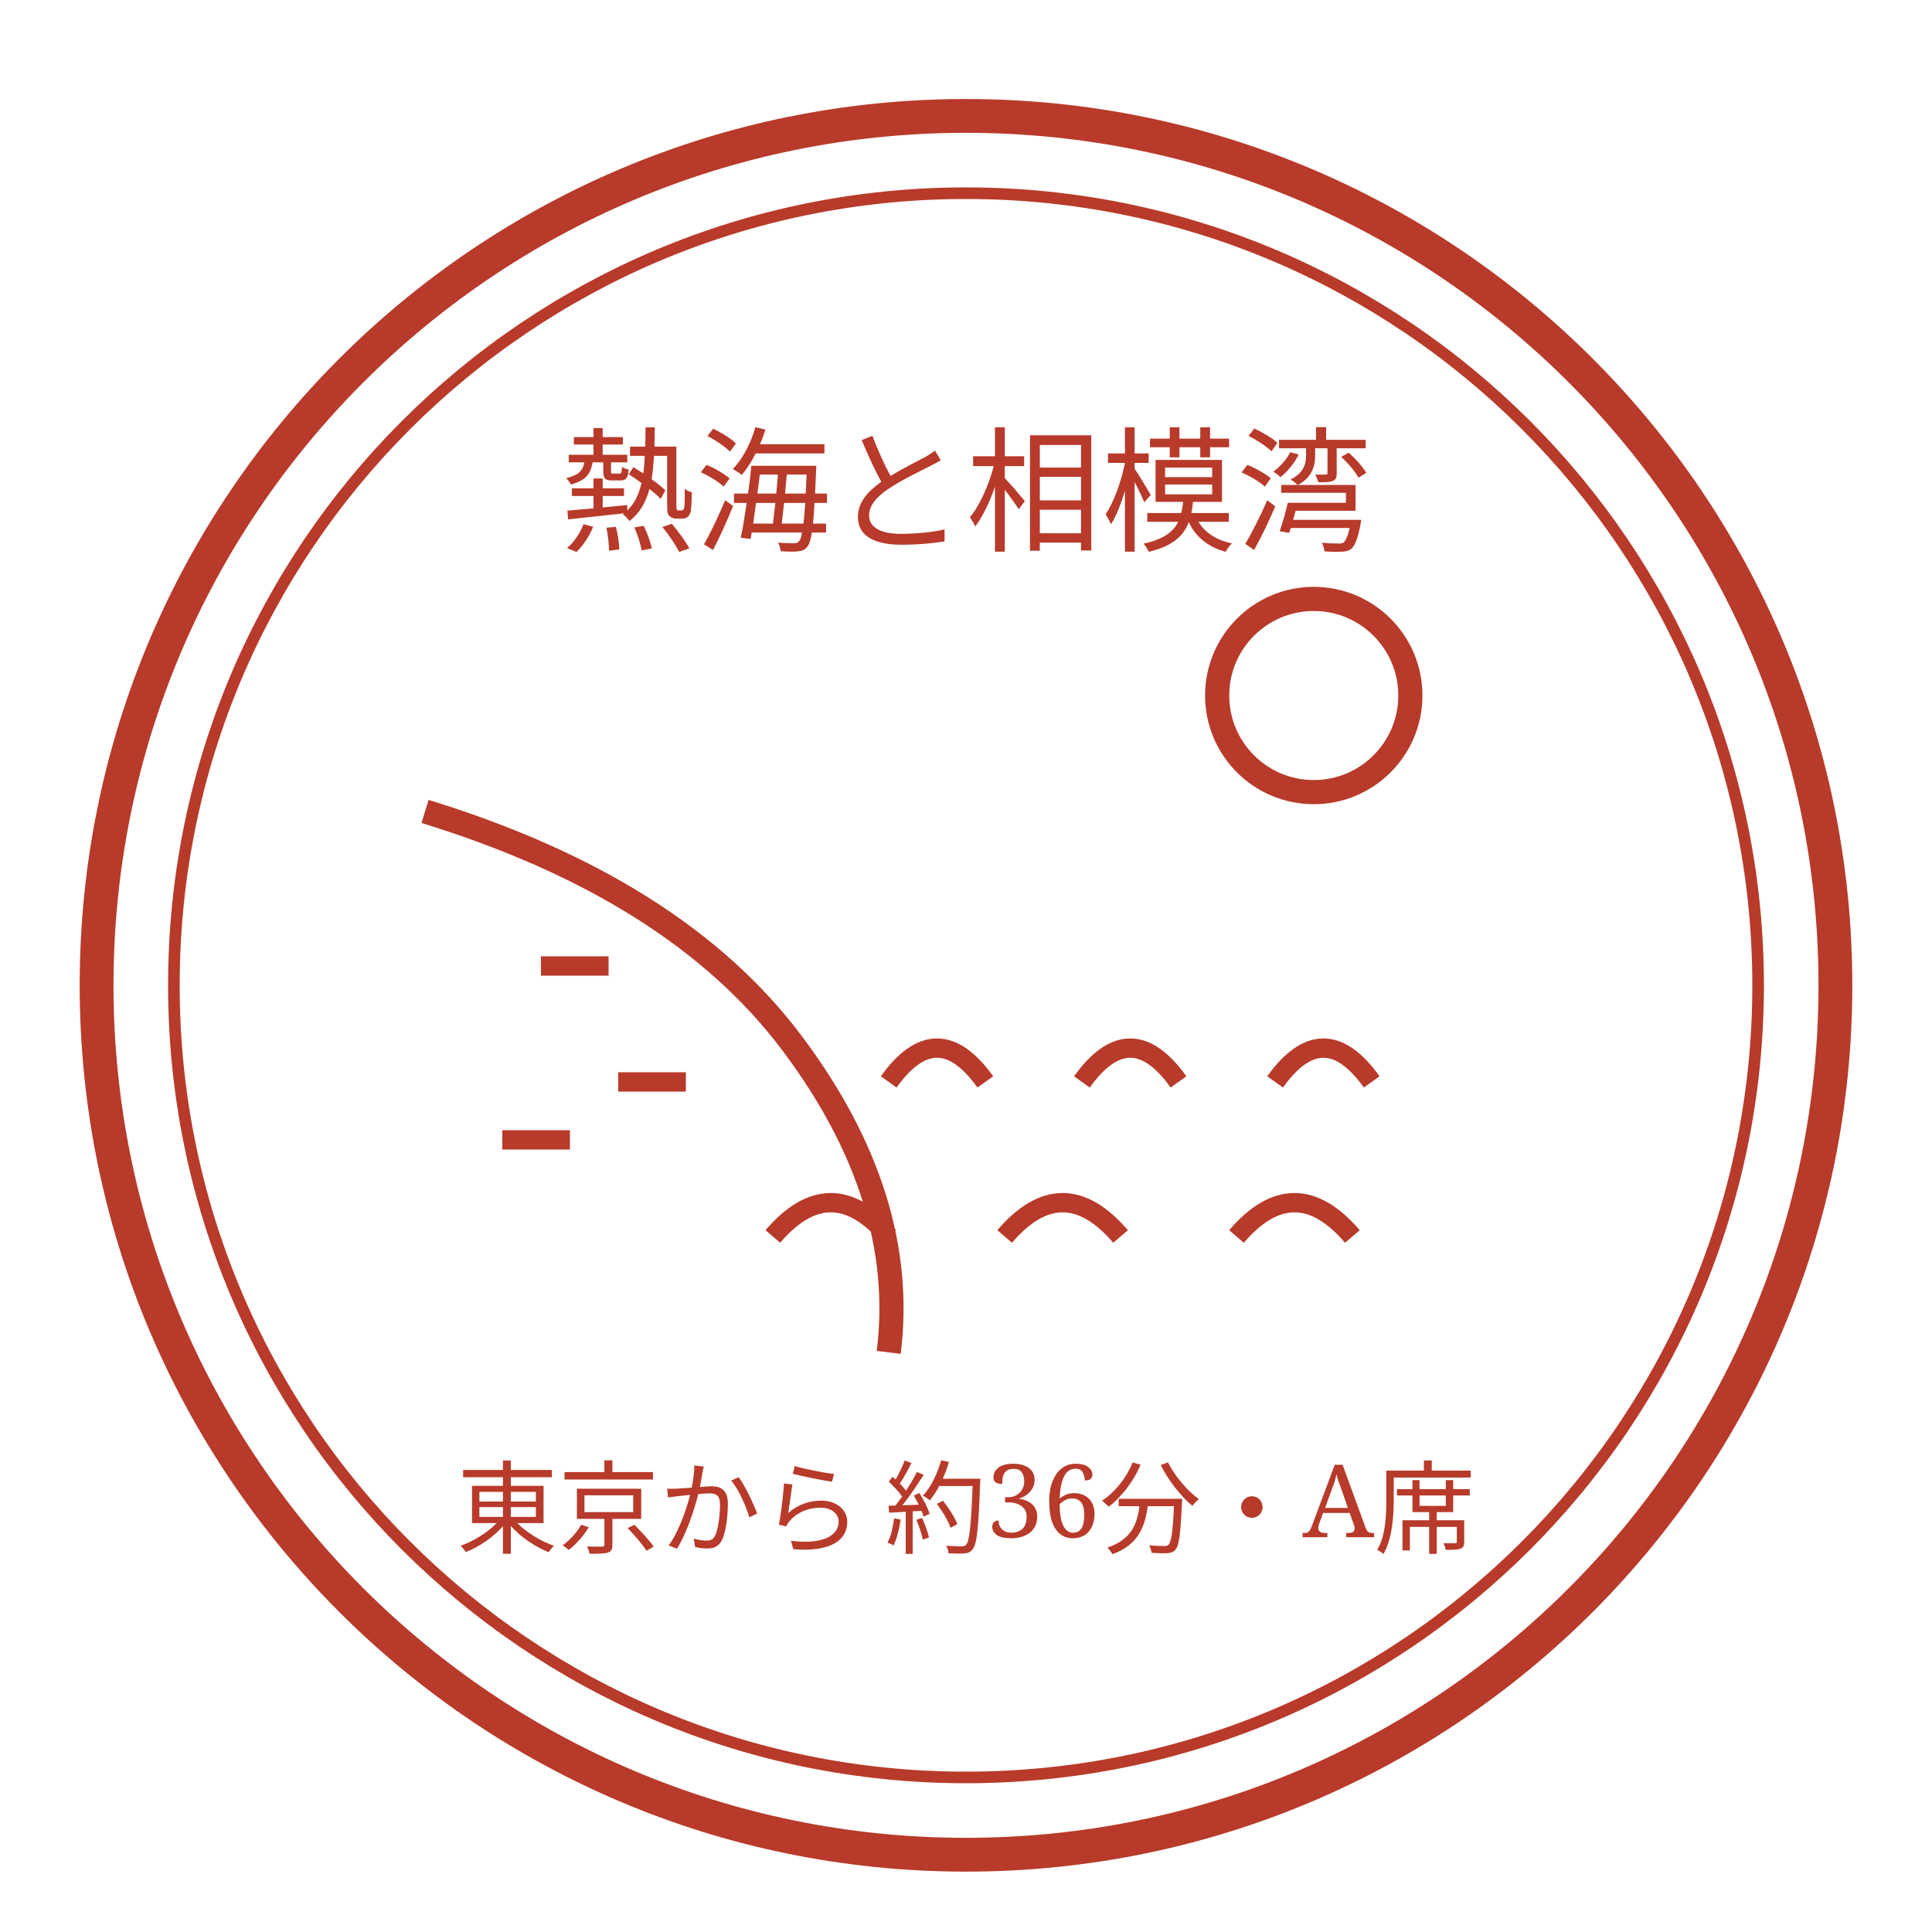
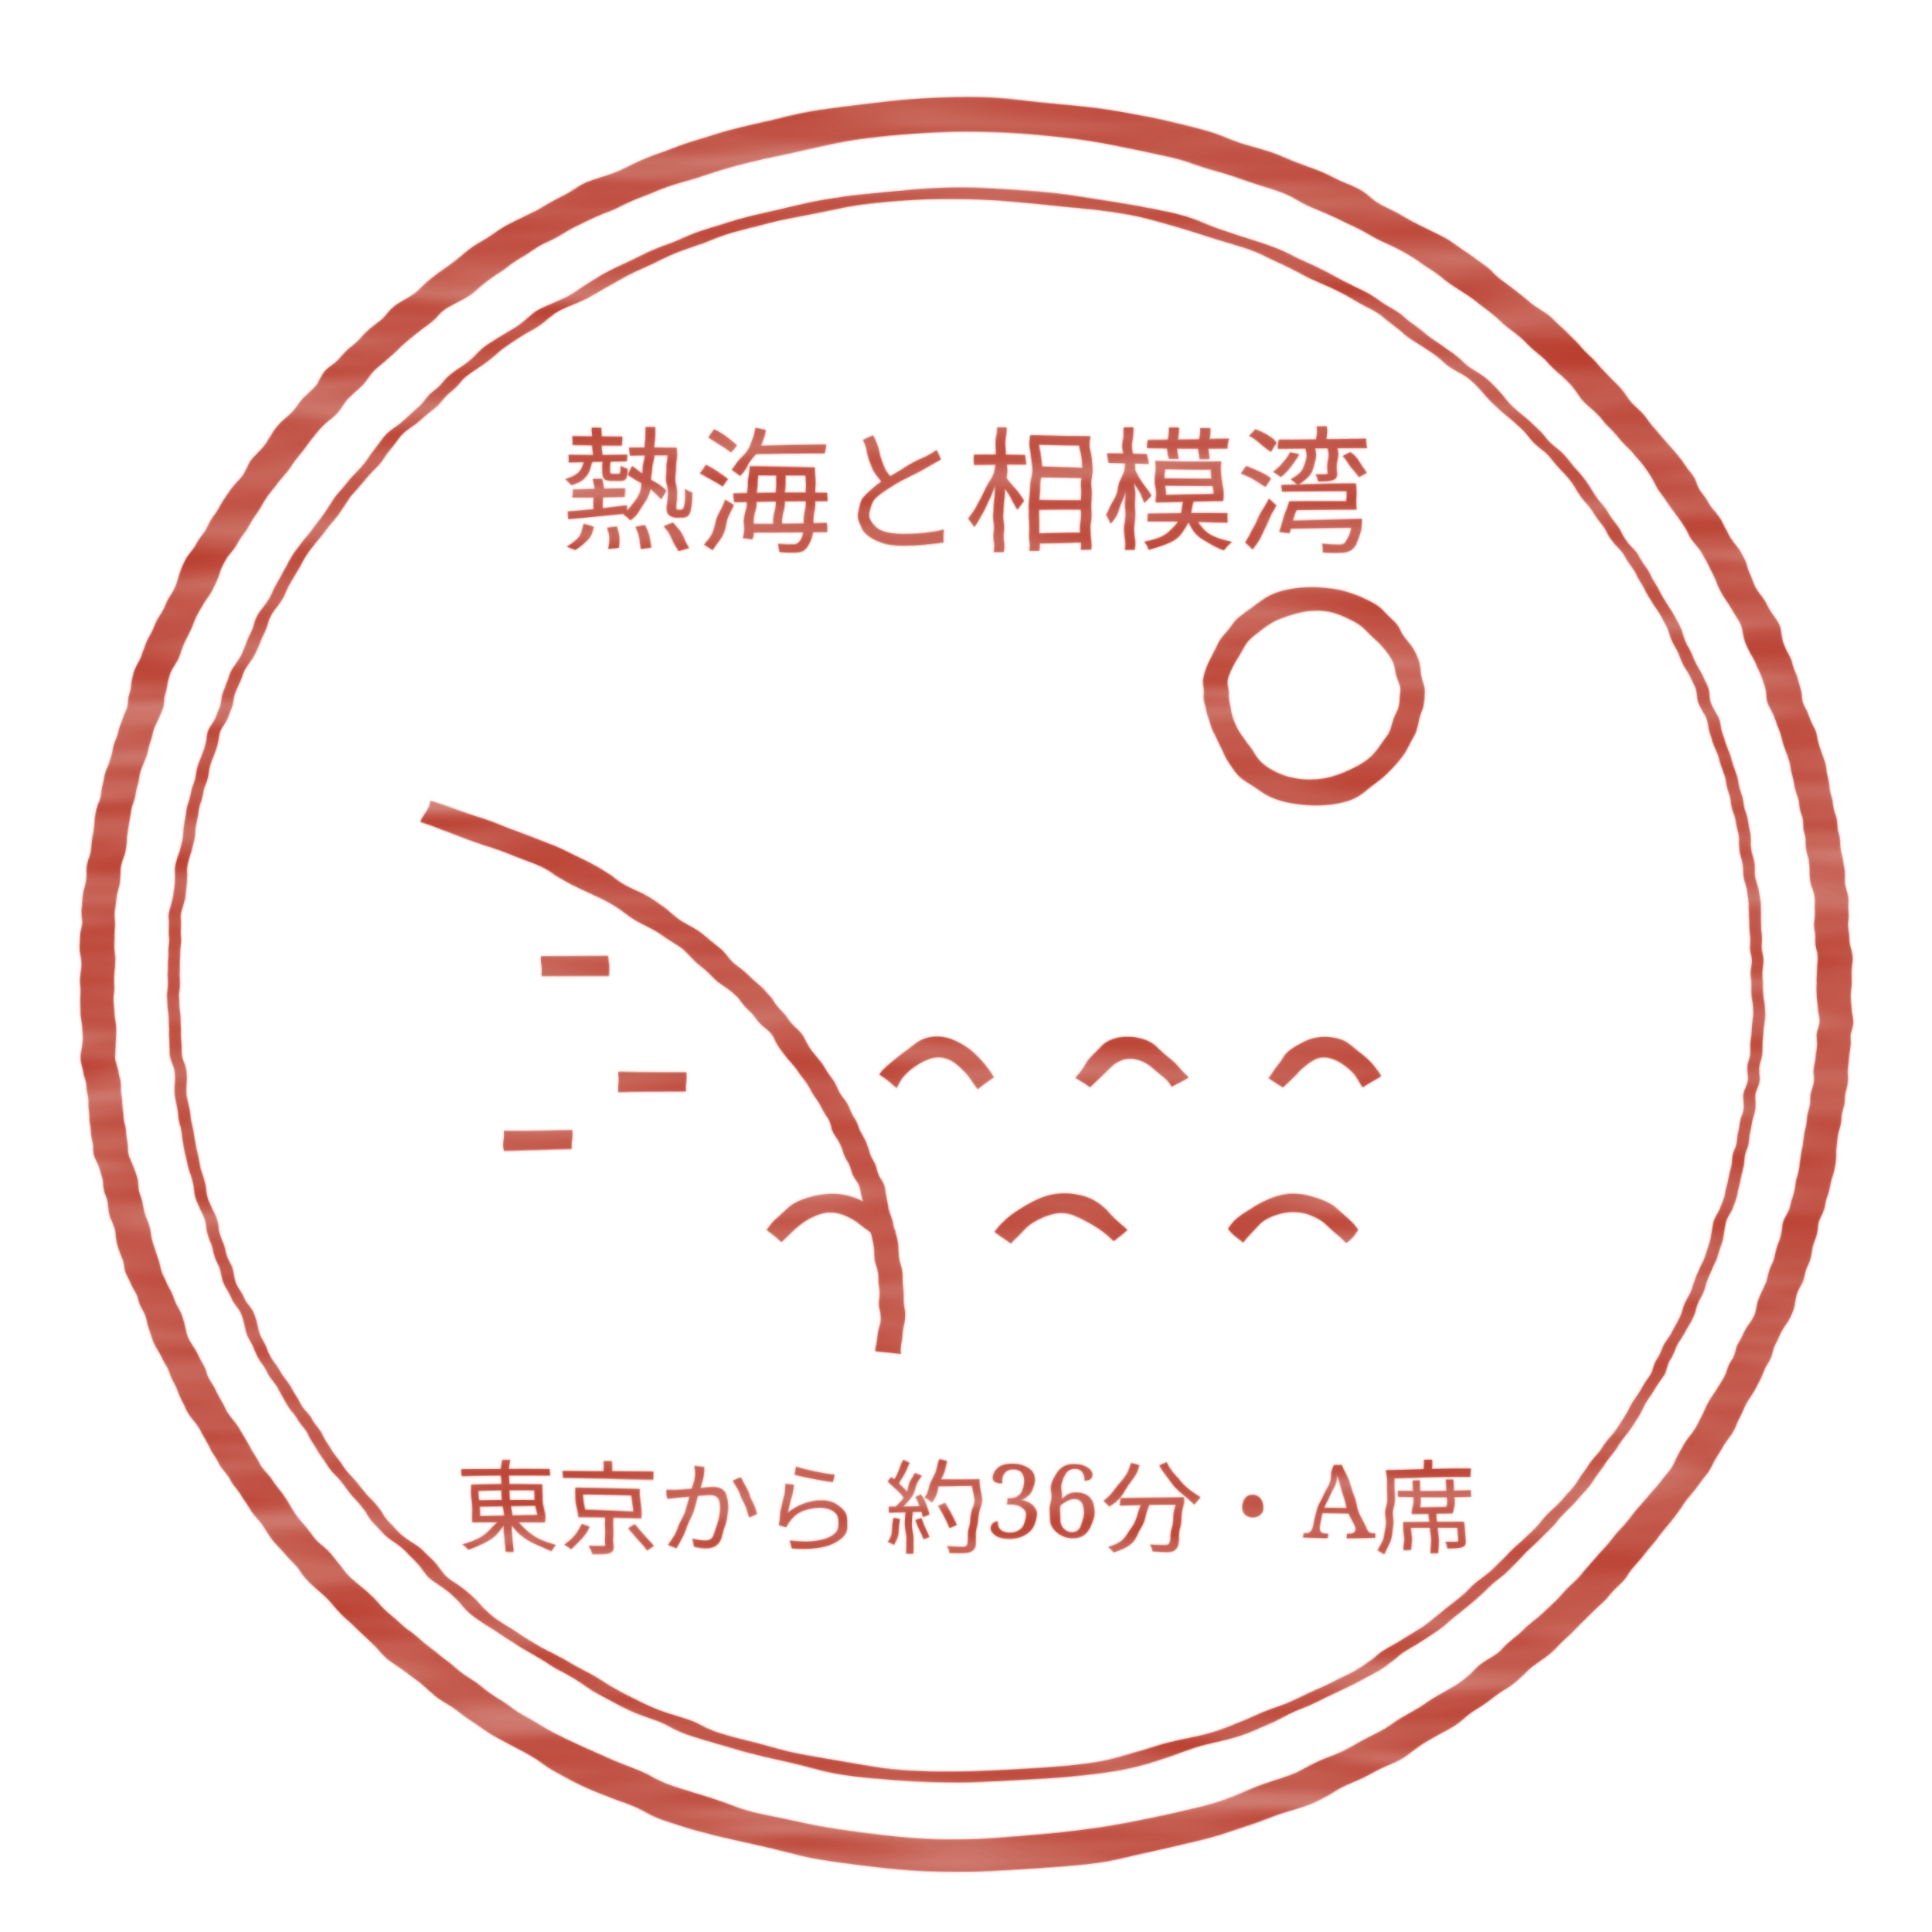
<svg xmlns="http://www.w3.org/2000/svg" viewBox="0 0 200 200" role="img" aria-label="熱海と相模湾 車窓スタンプ">
-   <g stroke="#b83a2a" fill="#b83a2a">
+   <defs>
+     <filter id="stampInk" x="-5%" y="-5%" width="110%" height="110%" color-interpolation-filters="sRGB">
+       <feTurbulence type="fractalNoise" baseFrequency="0.045 0.32" numOctaves="2" seed="17" result="paperGrain" />
+       <feDisplacementMap in="SourceGraphic" in2="paperGrain" scale="0.85" xChannelSelector="R" yChannelSelector="G" result="roughInk" />
+       <feColorMatrix in="paperGrain" type="matrix" values="0 0 0 0 1  0 0 0 0 1  0 0 0 0 1  0.3 0.3 0.3 0 0.15" result="inkDensity" />
+       <feComposite in="roughInk" in2="inkDensity" operator="in" result="unevenInk" />
+       <feGaussianBlur in="unevenInk" stdDeviation="0.16" result="inkBleed" />
+       <feMerge>
+         <feMergeNode in="inkBleed" />
+         <feMergeNode in="unevenInk" />
+       </feMerge>
+     </filter>
+   </defs>
+   <g stroke="#b83a2a" fill="#b83a2a" filter="url(#stampInk)">
    <circle cx="100" cy="102" r="90" fill="none" stroke-width="3.5" />
    <circle cx="100" cy="102" r="82" fill="none" stroke-width="1.2" />
    <text x="100" y="56" text-anchor="middle" font-size="14" font-weight="500" font-family="'Shippori Mincho','Hiragino Mincho ProN','Yu Mincho',serif" stroke="none">熱海と相模湾</text>
    <circle cx="136" cy="72" r="10" fill="none" stroke-width="2.5" />
    <path d="M44 84 Q70 92 82 108 Q94 124 92 140" fill="none" stroke-width="2.5" />
    <path d="M92 112 q5 -7 10 0 M112 112 q5 -7 10 0 M132 112 q5 -7 10 0 " fill="none" stroke-width="2" />
    <path d="M80 128 q6 -7 12 0 M104 128 q6 -7 12 0 M128 128 q6 -7 12 0 " fill="none" stroke-width="2" />
    <path d="M56 100 h7 M64 112 h7 M52 118 h7" stroke-width="2" fill="none" />
    <text x="100" y="160" text-anchor="middle" font-size="10.5" font-family="'Shippori Mincho','Hiragino Mincho ProN','Yu Mincho',serif" stroke="none">東京から 約36分・A席</text>
  </g>
</svg>
